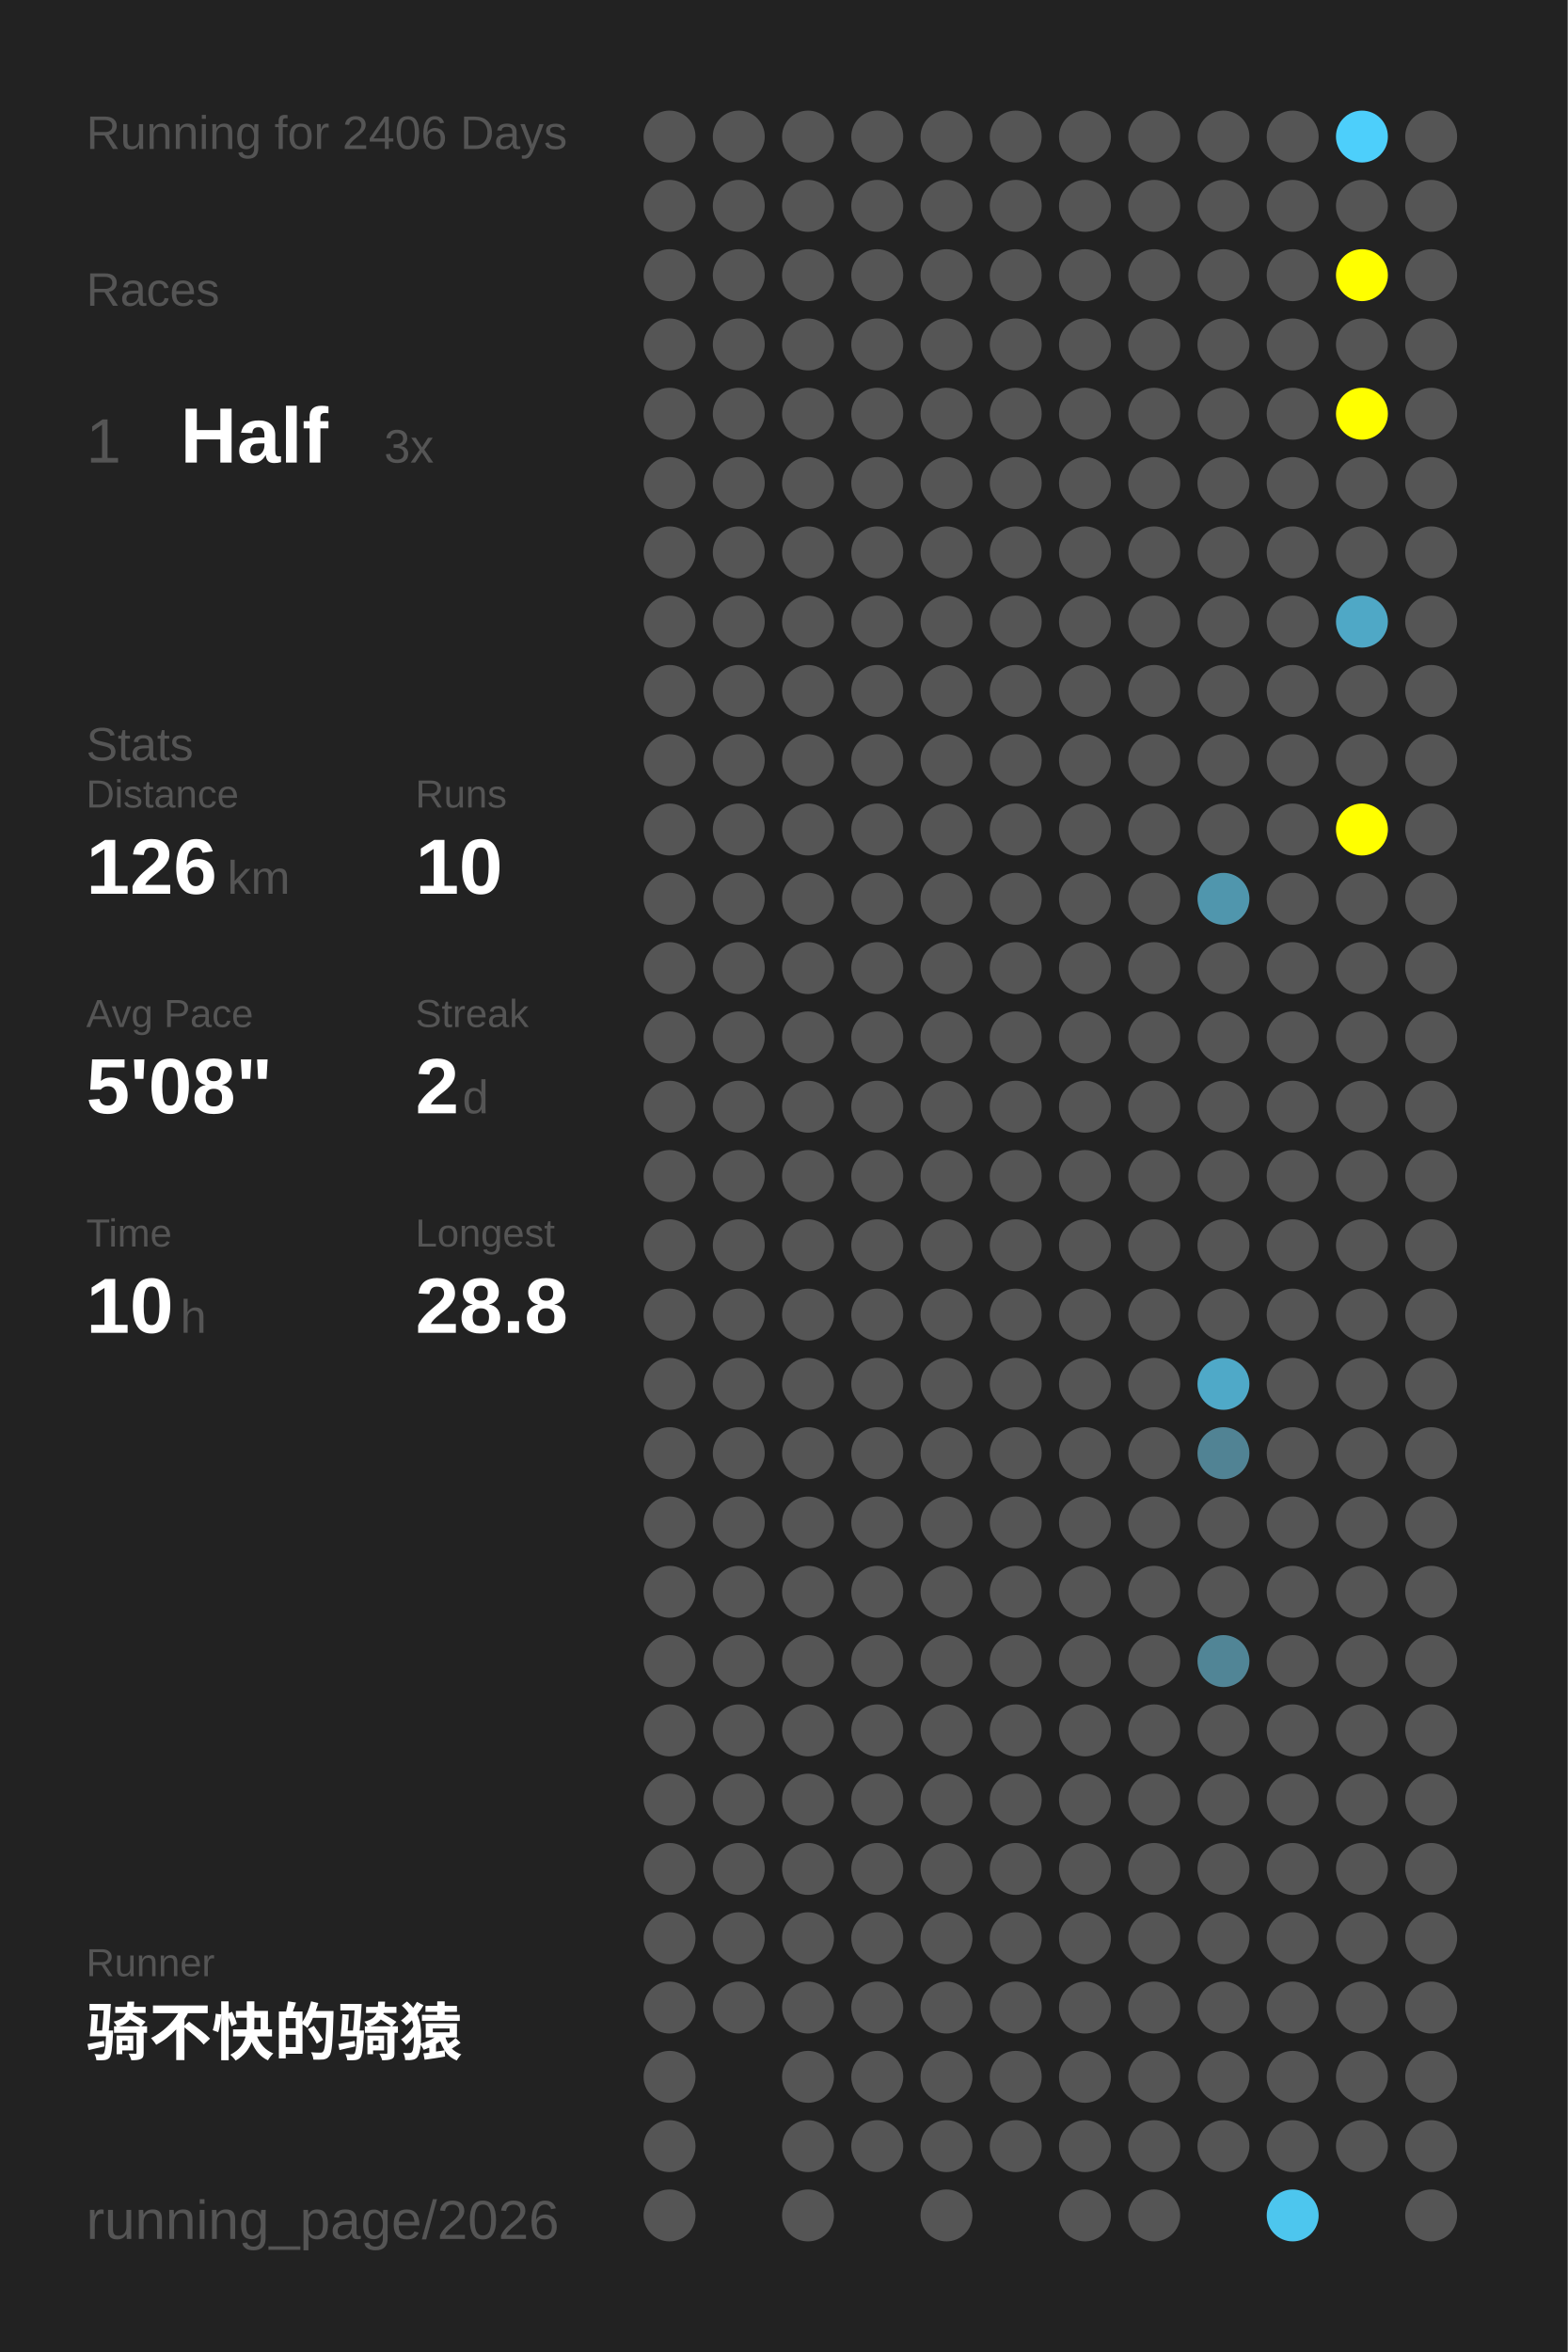
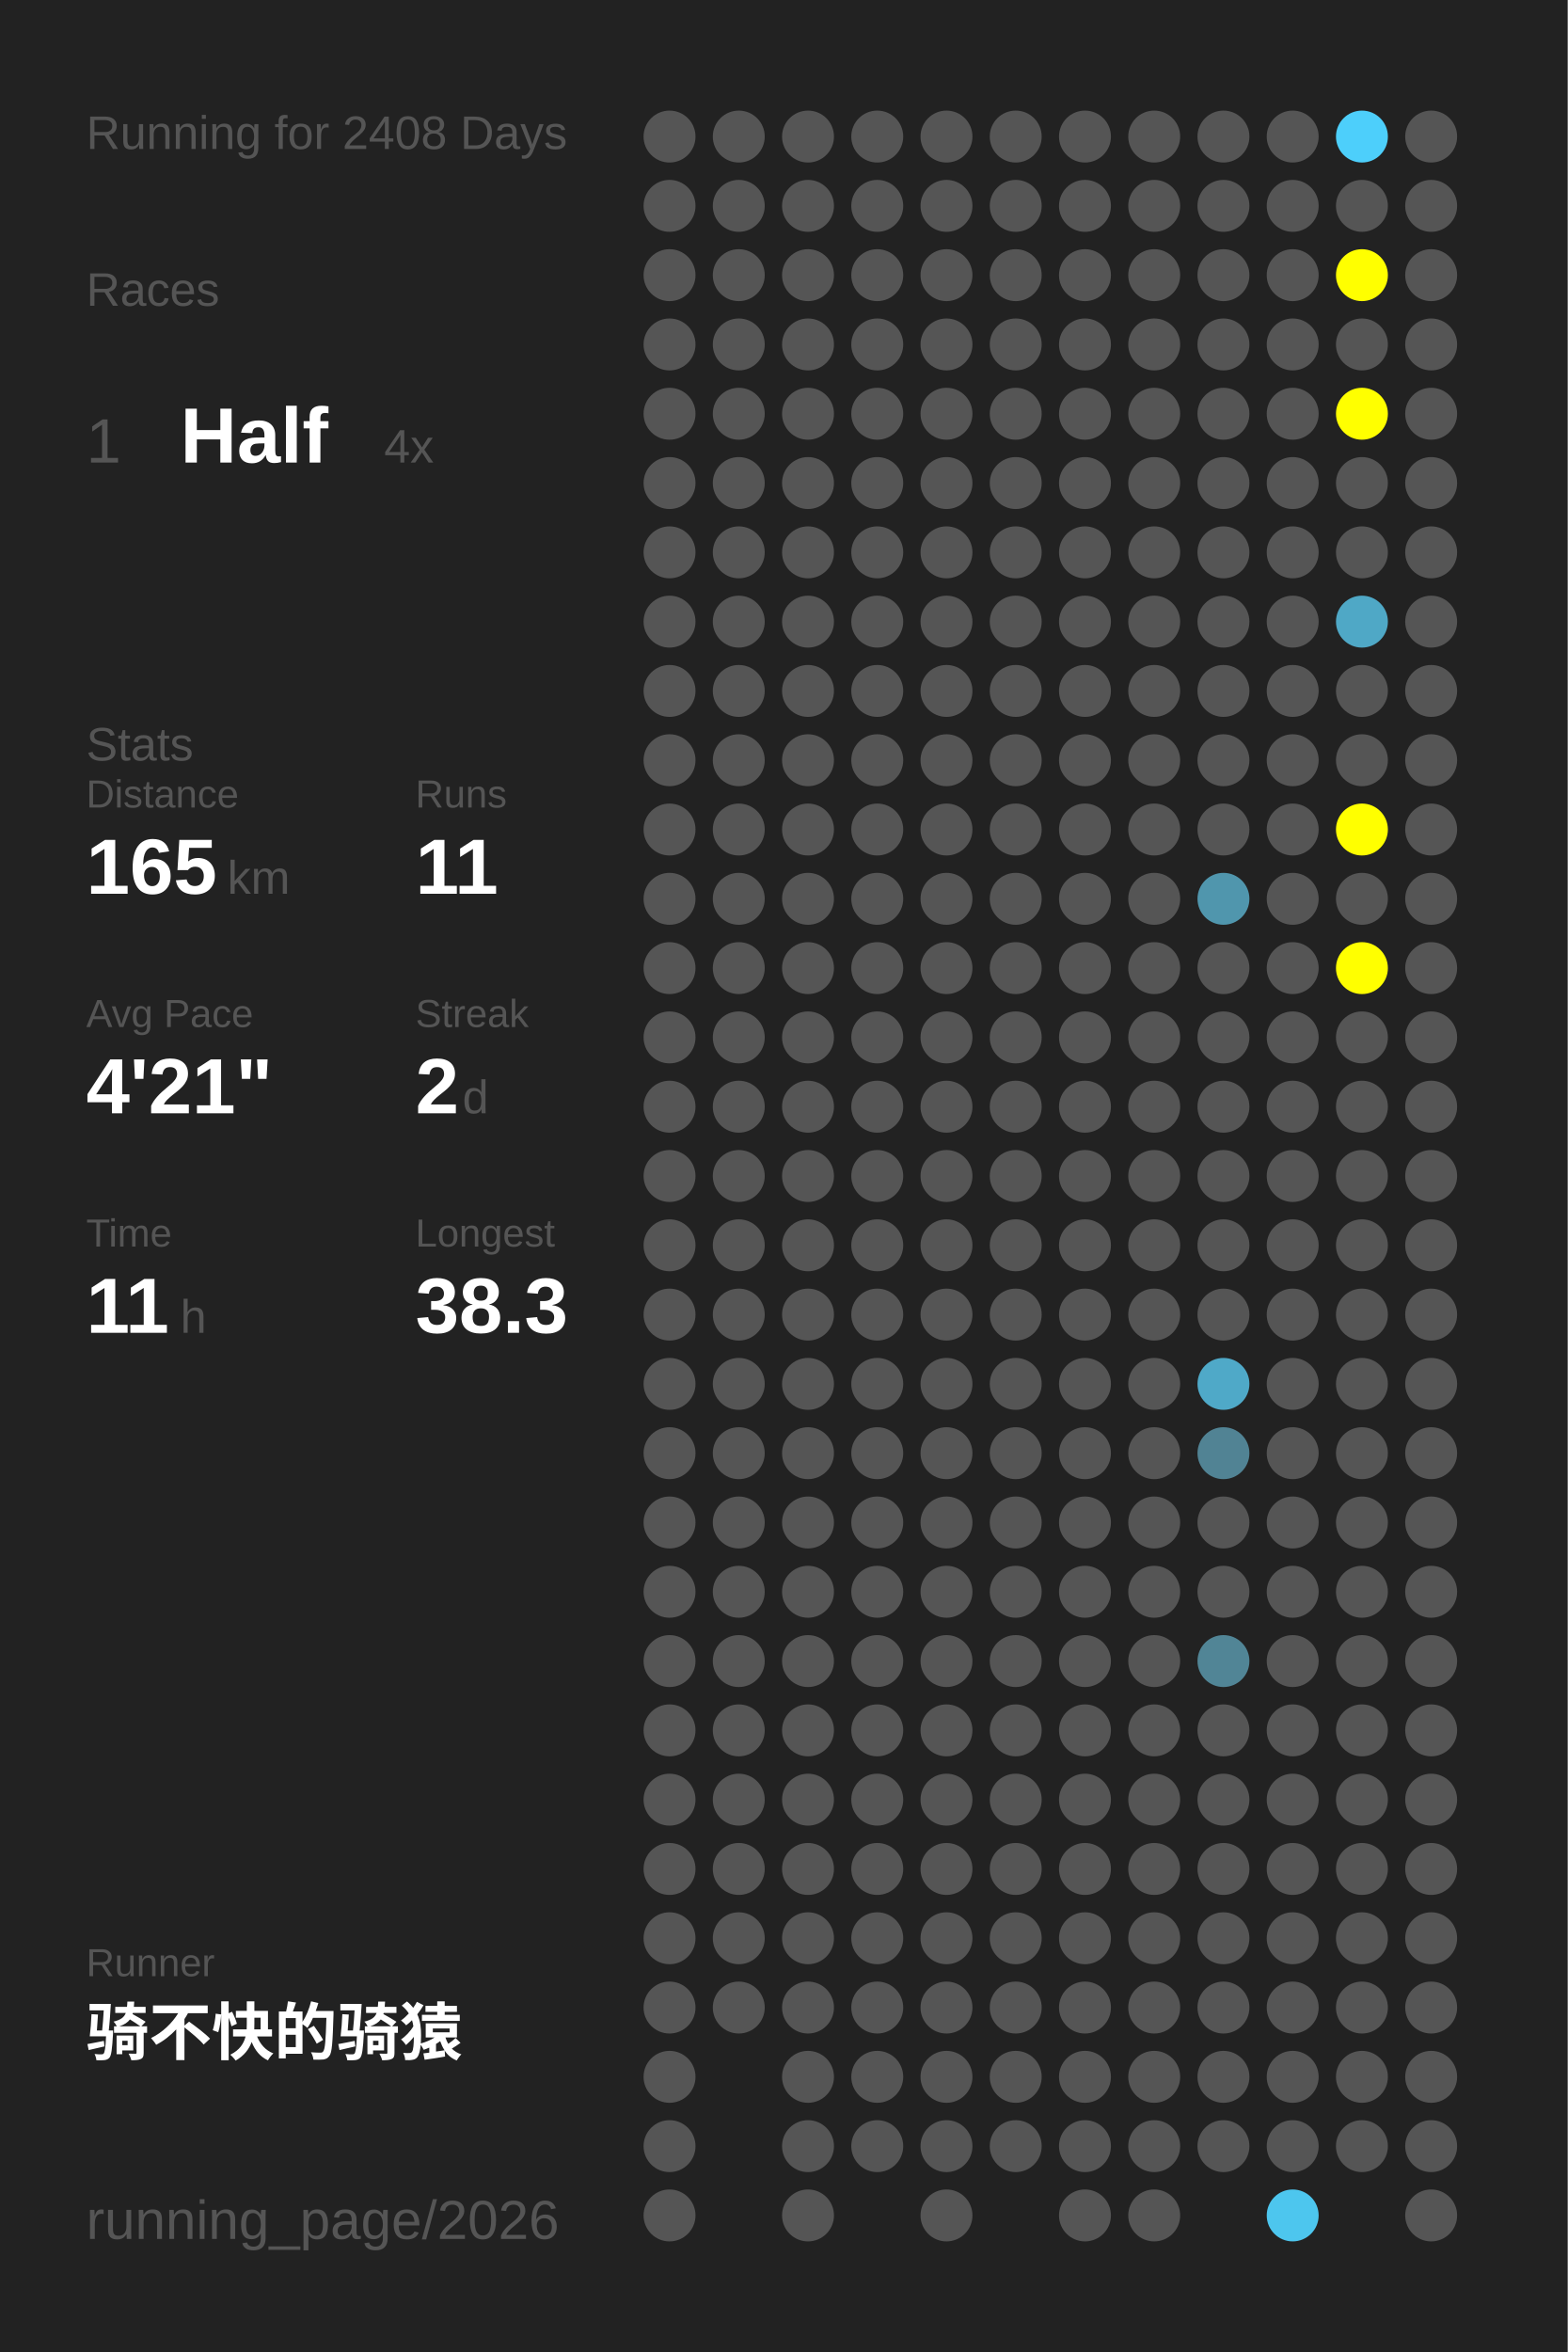
<svg xmlns="http://www.w3.org/2000/svg" baseProfile="full" height="300mm" version="1.1" viewBox="0,0,200,300" width="200mm">
  <defs />
  <rect fill="#222222" height="300" width="200" x="0" y="0" />
-   <text fill="#555555" style="font-size:6px; font-family:Arial;" x="11" y="19">Running for 2406 Days</text>
+   <text fill="#555555" style="font-size:6px; font-family:Arial;" x="11" y="19">Running for 2408 Days</text>
  <text fill="#555555" style="font-size:6px; font-family:Arial;" x="11" y="39">Races</text>
  <text fill="#555555" style="font-size:8px; font-family:Arial;" x="11" y="59">1</text>
  <text fill="#FFFFFF" style="font-size:10px; font-family:Arial; font-weight:bold;" x="23" y="59">Half</text>
-   <text fill="#555555" style="font-size:6px; font-family:Arial;" x="49" y="59">3x</text>
+   <text fill="#555555" style="font-size:6px; font-family:Arial;" x="49" y="59">4x</text>
  <text fill="#555555" style="font-size:6px; font-family:Arial;" x="11" y="97">Stats</text>
  <text fill="#555555" style="font-size:5px; font-family:Arial;" x="11" y="103">Distance</text>
-   <text fill="#FFFFFF" style="font-size:10px; font-family:Arial; font-weight:bold;" x="11" y="114">126</text>
+   <text fill="#FFFFFF" style="font-size:10px; font-family:Arial; font-weight:bold;" x="11" y="114">165</text>
  <text fill="#555555" style="font-size:6px; font-family:Arial;" x="29" y="114">km</text>
  <text fill="#555555" style="font-size:5px; font-family:Arial;" x="53" y="103">Runs</text>
-   <text fill="#FFFFFF" style="font-size:10px; font-family:Arial; font-weight:bold;" x="53" y="114">10</text>
+   <text fill="#FFFFFF" style="font-size:10px; font-family:Arial; font-weight:bold;" x="53" y="114">11</text>
  <text fill="#555555" style="font-size:5px; font-family:Arial;" x="11" y="131">Avg Pace</text>
-   <text fill="#FFFFFF" style="font-size:10px; font-family:Arial; font-weight:bold;" x="11" y="142">5'08"</text>
+   <text fill="#FFFFFF" style="font-size:10px; font-family:Arial; font-weight:bold;" x="11" y="142">4'21"</text>
  <text fill="#555555" style="font-size:5px; font-family:Arial;" x="53" y="131">Streak</text>
  <text fill="#FFFFFF" style="font-size:10px; font-family:Arial; font-weight:bold;" x="53" y="142">2</text>
  <text fill="#555555" style="font-size:6px; font-family:Arial;" x="59" y="142">d</text>
  <text fill="#555555" style="font-size:5px; font-family:Arial;" x="11" y="159">Time</text>
-   <text fill="#FFFFFF" style="font-size:10px; font-family:Arial; font-weight:bold;" x="11" y="170">10</text>
+   <text fill="#FFFFFF" style="font-size:10px; font-family:Arial; font-weight:bold;" x="11" y="170">11</text>
  <text fill="#555555" style="font-size:6px; font-family:Arial;" x="23" y="170">h</text>
  <text fill="#555555" style="font-size:5px; font-family:Arial;" x="53" y="159">Longest</text>
-   <text fill="#FFFFFF" style="font-size:10px; font-family:Arial; font-weight:bold;" x="53" y="170">28.8</text>
+   <text fill="#FFFFFF" style="font-size:10px; font-family:Arial; font-weight:bold;" x="53" y="170">38.3</text>
  <text fill="#555555" style="font-size:5px; font-family:Arial;" x="11" y="252.065">Runner</text>
  <text fill="#FFFFFF" style="font-size:8px; font-family:Arial; font-weight:bold;" x="11" y="262.065">骑不快的骑猿</text>
  <text fill="#555555" style="font-size:7px; font-family:Arial;" x="11" y="285.581">running_page/2026</text>
  <circle cx="85.417" cy="17.419" fill="#555555" r="3.312" />
  <circle cx="85.417" cy="26.258" fill="#555555" r="3.312" />
  <circle cx="85.417" cy="35.097" fill="#555555" r="3.312" />
  <circle cx="85.417" cy="43.935" fill="#555555" r="3.312" />
  <circle cx="85.417" cy="52.774" fill="#555555" r="3.312" />
  <circle cx="85.417" cy="61.613" fill="#555555" r="3.312" />
  <circle cx="85.417" cy="70.452" fill="#555555" r="3.312" />
  <circle cx="85.417" cy="79.29" fill="#555555" r="3.312" />
  <circle cx="85.417" cy="88.129" fill="#555555" r="3.312" />
  <circle cx="85.417" cy="96.968" fill="#555555" r="3.312" />
  <circle cx="85.417" cy="105.806" fill="#555555" r="3.312" />
  <circle cx="85.417" cy="114.645" fill="#555555" r="3.312" />
  <circle cx="85.417" cy="123.484" fill="#555555" r="3.312" />
  <circle cx="85.417" cy="132.323" fill="#555555" r="3.312" />
  <circle cx="85.417" cy="141.161" fill="#555555" r="3.312" />
  <circle cx="85.417" cy="150" fill="#555555" r="3.312" />
  <circle cx="85.417" cy="158.839" fill="#555555" r="3.312" />
  <circle cx="85.417" cy="167.677" fill="#555555" r="3.312" />
  <circle cx="85.417" cy="176.516" fill="#555555" r="3.312" />
  <circle cx="85.417" cy="185.355" fill="#555555" r="3.312" />
  <circle cx="85.417" cy="194.194" fill="#555555" r="3.312" />
  <circle cx="85.417" cy="203.032" fill="#555555" r="3.312" />
  <circle cx="85.417" cy="211.871" fill="#555555" r="3.312" />
  <circle cx="85.417" cy="220.71" fill="#555555" r="3.312" />
  <circle cx="85.417" cy="229.548" fill="#555555" r="3.312" />
  <circle cx="85.417" cy="238.387" fill="#555555" r="3.312" />
  <circle cx="85.417" cy="247.226" fill="#555555" r="3.312" />
  <circle cx="85.417" cy="256.065" fill="#555555" r="3.312" />
  <circle cx="85.417" cy="264.903" fill="#555555" r="3.312" />
  <circle cx="85.417" cy="273.742" fill="#555555" r="3.312" />
  <circle cx="85.417" cy="282.581" fill="#555555" r="3.312" />
  <circle cx="94.25" cy="17.419" fill="#555555" r="3.312" />
  <circle cx="94.25" cy="26.258" fill="#555555" r="3.312" />
  <circle cx="94.25" cy="35.097" fill="#555555" r="3.312" />
  <circle cx="94.25" cy="43.935" fill="#555555" r="3.312" />
  <circle cx="94.25" cy="52.774" fill="#555555" r="3.312" />
  <circle cx="94.25" cy="61.613" fill="#555555" r="3.312" />
  <circle cx="94.25" cy="70.452" fill="#555555" r="3.312" />
  <circle cx="94.25" cy="79.29" fill="#555555" r="3.312" />
  <circle cx="94.25" cy="88.129" fill="#555555" r="3.312" />
  <circle cx="94.25" cy="96.968" fill="#555555" r="3.312" />
  <circle cx="94.25" cy="105.806" fill="#555555" r="3.312" />
  <circle cx="94.25" cy="114.645" fill="#555555" r="3.312" />
  <circle cx="94.25" cy="123.484" fill="#555555" r="3.312" />
  <circle cx="94.25" cy="132.323" fill="#555555" r="3.312" />
  <circle cx="94.25" cy="141.161" fill="#555555" r="3.312" />
  <circle cx="94.25" cy="150" fill="#555555" r="3.312" />
  <circle cx="94.25" cy="158.839" fill="#555555" r="3.312" />
  <circle cx="94.25" cy="167.677" fill="#555555" r="3.312" />
  <circle cx="94.25" cy="176.516" fill="#555555" r="3.312" />
  <circle cx="94.25" cy="185.355" fill="#555555" r="3.312" />
  <circle cx="94.25" cy="194.194" fill="#555555" r="3.312" />
  <circle cx="94.25" cy="203.032" fill="#555555" r="3.312" />
  <circle cx="94.25" cy="211.871" fill="#555555" r="3.312" />
  <circle cx="94.25" cy="220.71" fill="#555555" r="3.312" />
  <circle cx="94.25" cy="229.548" fill="#555555" r="3.312" />
  <circle cx="94.25" cy="238.387" fill="#555555" r="3.312" />
  <circle cx="94.25" cy="247.226" fill="#555555" r="3.312" />
  <circle cx="94.25" cy="256.065" fill="#555555" r="3.312" />
  <circle cx="103.083" cy="17.419" fill="#555555" r="3.312" />
  <circle cx="103.083" cy="26.258" fill="#555555" r="3.312" />
  <circle cx="103.083" cy="35.097" fill="#555555" r="3.312" />
  <circle cx="103.083" cy="43.935" fill="#555555" r="3.312" />
  <circle cx="103.083" cy="52.774" fill="#555555" r="3.312" />
  <circle cx="103.083" cy="61.613" fill="#555555" r="3.312" />
  <circle cx="103.083" cy="70.452" fill="#555555" r="3.312" />
  <circle cx="103.083" cy="79.29" fill="#555555" r="3.312" />
  <circle cx="103.083" cy="88.129" fill="#555555" r="3.312" />
  <circle cx="103.083" cy="96.968" fill="#555555" r="3.312" />
  <circle cx="103.083" cy="105.806" fill="#555555" r="3.312" />
  <circle cx="103.083" cy="114.645" fill="#555555" r="3.312" />
  <circle cx="103.083" cy="123.484" fill="#555555" r="3.312" />
  <circle cx="103.083" cy="132.323" fill="#555555" r="3.312" />
  <circle cx="103.083" cy="141.161" fill="#555555" r="3.312" />
  <circle cx="103.083" cy="150" fill="#555555" r="3.312" />
  <circle cx="103.083" cy="158.839" fill="#555555" r="3.312" />
  <circle cx="103.083" cy="167.677" fill="#555555" r="3.312" />
  <circle cx="103.083" cy="176.516" fill="#555555" r="3.312" />
  <circle cx="103.083" cy="185.355" fill="#555555" r="3.312" />
  <circle cx="103.083" cy="194.194" fill="#555555" r="3.312" />
  <circle cx="103.083" cy="203.032" fill="#555555" r="3.312" />
  <circle cx="103.083" cy="211.871" fill="#555555" r="3.312" />
  <circle cx="103.083" cy="220.71" fill="#555555" r="3.312" />
  <circle cx="103.083" cy="229.548" fill="#555555" r="3.312" />
  <circle cx="103.083" cy="238.387" fill="#555555" r="3.312" />
  <circle cx="103.083" cy="247.226" fill="#555555" r="3.312" />
  <circle cx="103.083" cy="256.065" fill="#555555" r="3.312" />
  <circle cx="103.083" cy="264.903" fill="#555555" r="3.312" />
  <circle cx="103.083" cy="273.742" fill="#555555" r="3.312" />
  <circle cx="103.083" cy="282.581" fill="#555555" r="3.312" />
  <circle cx="111.917" cy="17.419" fill="#555555" r="3.312" />
  <circle cx="111.917" cy="26.258" fill="#555555" r="3.312" />
  <circle cx="111.917" cy="35.097" fill="#555555" r="3.312" />
  <circle cx="111.917" cy="43.935" fill="#555555" r="3.312" />
  <circle cx="111.917" cy="52.774" fill="#555555" r="3.312" />
  <circle cx="111.917" cy="61.613" fill="#555555" r="3.312" />
  <circle cx="111.917" cy="70.452" fill="#555555" r="3.312" />
  <circle cx="111.917" cy="79.29" fill="#555555" r="3.312" />
  <circle cx="111.917" cy="88.129" fill="#555555" r="3.312" />
  <circle cx="111.917" cy="96.968" fill="#555555" r="3.312" />
  <circle cx="111.917" cy="105.806" fill="#555555" r="3.312" />
  <circle cx="111.917" cy="114.645" fill="#555555" r="3.312" />
  <circle cx="111.917" cy="123.484" fill="#555555" r="3.312" />
  <circle cx="111.917" cy="132.323" fill="#555555" r="3.312" />
  <circle cx="111.917" cy="141.161" fill="#555555" r="3.312" />
  <circle cx="111.917" cy="150" fill="#555555" r="3.312" />
  <circle cx="111.917" cy="158.839" fill="#555555" r="3.312" />
  <circle cx="111.917" cy="167.677" fill="#555555" r="3.312" />
  <circle cx="111.917" cy="176.516" fill="#555555" r="3.312" />
  <circle cx="111.917" cy="185.355" fill="#555555" r="3.312" />
  <circle cx="111.917" cy="194.194" fill="#555555" r="3.312" />
  <circle cx="111.917" cy="203.032" fill="#555555" r="3.312" />
  <circle cx="111.917" cy="211.871" fill="#555555" r="3.312" />
  <circle cx="111.917" cy="220.71" fill="#555555" r="3.312" />
  <circle cx="111.917" cy="229.548" fill="#555555" r="3.312" />
  <circle cx="111.917" cy="238.387" fill="#555555" r="3.312" />
  <circle cx="111.917" cy="247.226" fill="#555555" r="3.312" />
  <circle cx="111.917" cy="256.065" fill="#555555" r="3.312" />
  <circle cx="111.917" cy="264.903" fill="#555555" r="3.312" />
  <circle cx="111.917" cy="273.742" fill="#555555" r="3.312" />
  <circle cx="120.75" cy="17.419" fill="#555555" r="3.312" />
  <circle cx="120.75" cy="26.258" fill="#555555" r="3.312" />
  <circle cx="120.75" cy="35.097" fill="#555555" r="3.312" />
  <circle cx="120.75" cy="43.935" fill="#555555" r="3.312" />
  <circle cx="120.75" cy="52.774" fill="#555555" r="3.312" />
  <circle cx="120.75" cy="61.613" fill="#555555" r="3.312" />
  <circle cx="120.75" cy="70.452" fill="#555555" r="3.312" />
  <circle cx="120.75" cy="79.29" fill="#555555" r="3.312" />
  <circle cx="120.75" cy="88.129" fill="#555555" r="3.312" />
  <circle cx="120.75" cy="96.968" fill="#555555" r="3.312" />
  <circle cx="120.75" cy="105.806" fill="#555555" r="3.312" />
  <circle cx="120.75" cy="114.645" fill="#555555" r="3.312" />
  <circle cx="120.75" cy="123.484" fill="#555555" r="3.312" />
  <circle cx="120.75" cy="132.323" fill="#555555" r="3.312" />
  <circle cx="120.75" cy="141.161" fill="#555555" r="3.312" />
  <circle cx="120.75" cy="150" fill="#555555" r="3.312" />
  <circle cx="120.75" cy="158.839" fill="#555555" r="3.312" />
  <circle cx="120.75" cy="167.677" fill="#555555" r="3.312" />
  <circle cx="120.75" cy="176.516" fill="#555555" r="3.312" />
  <circle cx="120.75" cy="185.355" fill="#555555" r="3.312" />
  <circle cx="120.75" cy="194.194" fill="#555555" r="3.312" />
  <circle cx="120.75" cy="203.032" fill="#555555" r="3.312" />
  <circle cx="120.75" cy="211.871" fill="#555555" r="3.312" />
  <circle cx="120.75" cy="220.71" fill="#555555" r="3.312" />
  <circle cx="120.75" cy="229.548" fill="#555555" r="3.312" />
  <circle cx="120.75" cy="238.387" fill="#555555" r="3.312" />
  <circle cx="120.75" cy="247.226" fill="#555555" r="3.312" />
  <circle cx="120.75" cy="256.065" fill="#555555" r="3.312" />
  <circle cx="120.75" cy="264.903" fill="#555555" r="3.312" />
  <circle cx="120.75" cy="273.742" fill="#555555" r="3.312" />
  <circle cx="120.75" cy="282.581" fill="#555555" r="3.312" />
  <circle cx="129.583" cy="17.419" fill="#555555" r="3.312" />
  <circle cx="129.583" cy="26.258" fill="#555555" r="3.312" />
  <circle cx="129.583" cy="35.097" fill="#555555" r="3.312" />
  <circle cx="129.583" cy="43.935" fill="#555555" r="3.312" />
  <circle cx="129.583" cy="52.774" fill="#555555" r="3.312" />
  <circle cx="129.583" cy="61.613" fill="#555555" r="3.312" />
  <circle cx="129.583" cy="70.452" fill="#555555" r="3.312" />
  <circle cx="129.583" cy="79.29" fill="#555555" r="3.312" />
  <circle cx="129.583" cy="88.129" fill="#555555" r="3.312" />
  <circle cx="129.583" cy="96.968" fill="#555555" r="3.312" />
  <circle cx="129.583" cy="105.806" fill="#555555" r="3.312" />
  <circle cx="129.583" cy="114.645" fill="#555555" r="3.312" />
  <circle cx="129.583" cy="123.484" fill="#555555" r="3.312" />
  <circle cx="129.583" cy="132.323" fill="#555555" r="3.312" />
  <circle cx="129.583" cy="141.161" fill="#555555" r="3.312" />
  <circle cx="129.583" cy="150" fill="#555555" r="3.312" />
  <circle cx="129.583" cy="158.839" fill="#555555" r="3.312" />
  <circle cx="129.583" cy="167.677" fill="#555555" r="3.312" />
  <circle cx="129.583" cy="176.516" fill="#555555" r="3.312" />
  <circle cx="129.583" cy="185.355" fill="#555555" r="3.312" />
  <circle cx="129.583" cy="194.194" fill="#555555" r="3.312" />
  <circle cx="129.583" cy="203.032" fill="#555555" r="3.312" />
  <circle cx="129.583" cy="211.871" fill="#555555" r="3.312" />
  <circle cx="129.583" cy="220.71" fill="#555555" r="3.312" />
  <circle cx="129.583" cy="229.548" fill="#555555" r="3.312" />
  <circle cx="129.583" cy="238.387" fill="#555555" r="3.312" />
  <circle cx="129.583" cy="247.226" fill="#555555" r="3.312" />
  <circle cx="129.583" cy="256.065" fill="#555555" r="3.312" />
  <circle cx="129.583" cy="264.903" fill="#555555" r="3.312" />
  <circle cx="129.583" cy="273.742" fill="#555555" r="3.312" />
  <circle cx="138.417" cy="17.419" fill="#555555" r="3.312" />
  <circle cx="138.417" cy="26.258" fill="#555555" r="3.312" />
  <circle cx="138.417" cy="35.097" fill="#555555" r="3.312" />
  <circle cx="138.417" cy="43.935" fill="#555555" r="3.312" />
  <circle cx="138.417" cy="52.774" fill="#555555" r="3.312" />
  <circle cx="138.417" cy="61.613" fill="#555555" r="3.312" />
  <circle cx="138.417" cy="70.452" fill="#555555" r="3.312" />
  <circle cx="138.417" cy="79.29" fill="#555555" r="3.312" />
  <circle cx="138.417" cy="88.129" fill="#555555" r="3.312" />
  <circle cx="138.417" cy="96.968" fill="#555555" r="3.312" />
  <circle cx="138.417" cy="105.806" fill="#555555" r="3.312" />
  <circle cx="138.417" cy="114.645" fill="#555555" r="3.312" />
  <circle cx="138.417" cy="123.484" fill="#555555" r="3.312" />
  <circle cx="138.417" cy="132.323" fill="#555555" r="3.312" />
  <circle cx="138.417" cy="141.161" fill="#555555" r="3.312" />
  <circle cx="138.417" cy="150" fill="#555555" r="3.312" />
  <circle cx="138.417" cy="158.839" fill="#555555" r="3.312" />
  <circle cx="138.417" cy="167.677" fill="#555555" r="3.312" />
  <circle cx="138.417" cy="176.516" fill="#555555" r="3.312" />
  <circle cx="138.417" cy="185.355" fill="#555555" r="3.312" />
  <circle cx="138.417" cy="194.194" fill="#555555" r="3.312" />
  <circle cx="138.417" cy="203.032" fill="#555555" r="3.312" />
  <circle cx="138.417" cy="211.871" fill="#555555" r="3.312" />
  <circle cx="138.417" cy="220.71" fill="#555555" r="3.312" />
  <circle cx="138.417" cy="229.548" fill="#555555" r="3.312" />
  <circle cx="138.417" cy="238.387" fill="#555555" r="3.312" />
  <circle cx="138.417" cy="247.226" fill="#555555" r="3.312" />
  <circle cx="138.417" cy="256.065" fill="#555555" r="3.312" />
  <circle cx="138.417" cy="264.903" fill="#555555" r="3.312" />
  <circle cx="138.417" cy="273.742" fill="#555555" r="3.312" />
  <circle cx="138.417" cy="282.581" fill="#555555" r="3.312" />
  <circle cx="147.25" cy="17.419" fill="#555555" r="3.312" />
  <circle cx="147.25" cy="26.258" fill="#555555" r="3.312" />
  <circle cx="147.25" cy="35.097" fill="#555555" r="3.312" />
  <circle cx="147.25" cy="43.935" fill="#555555" r="3.312" />
  <circle cx="147.25" cy="52.774" fill="#555555" r="3.312" />
  <circle cx="147.25" cy="61.613" fill="#555555" r="3.312" />
  <circle cx="147.25" cy="70.452" fill="#555555" r="3.312" />
  <circle cx="147.25" cy="79.29" fill="#555555" r="3.312" />
  <circle cx="147.25" cy="88.129" fill="#555555" r="3.312" />
  <circle cx="147.25" cy="96.968" fill="#555555" r="3.312" />
  <circle cx="147.25" cy="105.806" fill="#555555" r="3.312" />
  <circle cx="147.25" cy="114.645" fill="#555555" r="3.312" />
  <circle cx="147.25" cy="123.484" fill="#555555" r="3.312" />
  <circle cx="147.25" cy="132.323" fill="#555555" r="3.312" />
  <circle cx="147.25" cy="141.161" fill="#555555" r="3.312" />
  <circle cx="147.25" cy="150" fill="#555555" r="3.312" />
  <circle cx="147.25" cy="158.839" fill="#555555" r="3.312" />
  <circle cx="147.25" cy="167.677" fill="#555555" r="3.312" />
  <circle cx="147.25" cy="176.516" fill="#555555" r="3.312" />
  <circle cx="147.25" cy="185.355" fill="#555555" r="3.312" />
  <circle cx="147.25" cy="194.194" fill="#555555" r="3.312" />
  <circle cx="147.25" cy="203.032" fill="#555555" r="3.312" />
  <circle cx="147.25" cy="211.871" fill="#555555" r="3.312" />
  <circle cx="147.25" cy="220.71" fill="#555555" r="3.312" />
  <circle cx="147.25" cy="229.548" fill="#555555" r="3.312" />
  <circle cx="147.25" cy="238.387" fill="#555555" r="3.312" />
  <circle cx="147.25" cy="247.226" fill="#555555" r="3.312" />
  <circle cx="147.25" cy="256.065" fill="#555555" r="3.312" />
  <circle cx="147.25" cy="264.903" fill="#555555" r="3.312" />
  <circle cx="147.25" cy="273.742" fill="#555555" r="3.312" />
  <circle cx="147.25" cy="282.581" fill="#555555" r="3.312" />
  <circle cx="156.083" cy="17.419" fill="#555555" r="3.312" />
  <circle cx="156.083" cy="26.258" fill="#555555" r="3.312" />
  <circle cx="156.083" cy="35.097" fill="#555555" r="3.312" />
  <circle cx="156.083" cy="43.935" fill="#555555" r="3.312" />
  <circle cx="156.083" cy="52.774" fill="#555555" r="3.312" />
  <circle cx="156.083" cy="61.613" fill="#555555" r="3.312" />
  <circle cx="156.083" cy="70.452" fill="#555555" r="3.312" />
  <circle cx="156.083" cy="79.29" fill="#555555" r="3.312" />
  <circle cx="156.083" cy="88.129" fill="#555555" r="3.312" />
  <circle cx="156.083" cy="96.968" fill="#555555" r="3.312" />
  <circle cx="156.083" cy="105.806" fill="#555555" r="3.312" />
  <circle cx="156.083" cy="114.645" fill="#5096ad" r="3.312" />
  <circle cx="156.083" cy="123.484" fill="#555555" r="3.312" />
  <circle cx="156.083" cy="132.323" fill="#555555" r="3.312" />
  <circle cx="156.083" cy="141.161" fill="#555555" r="3.312" />
  <circle cx="156.083" cy="150" fill="#555555" r="3.312" />
  <circle cx="156.083" cy="158.839" fill="#555555" r="3.312" />
  <circle cx="156.083" cy="167.677" fill="#555555" r="3.312" />
  <circle cx="156.083" cy="176.516" fill="#4fa9c8" r="3.312" />
  <circle cx="156.083" cy="185.355" fill="#518394" r="3.312" />
  <circle cx="156.083" cy="194.194" fill="#555555" r="3.312" />
  <circle cx="156.083" cy="203.032" fill="#555555" r="3.312" />
  <circle cx="156.083" cy="211.871" fill="#518596" r="3.312" />
  <circle cx="156.083" cy="220.71" fill="#555555" r="3.312" />
  <circle cx="156.083" cy="229.548" fill="#555555" r="3.312" />
  <circle cx="156.083" cy="238.387" fill="#555555" r="3.312" />
  <circle cx="156.083" cy="247.226" fill="#555555" r="3.312" />
  <circle cx="156.083" cy="256.065" fill="#555555" r="3.312" />
  <circle cx="156.083" cy="264.903" fill="#555555" r="3.312" />
  <circle cx="156.083" cy="273.742" fill="#555555" r="3.312" />
  <circle cx="164.917" cy="17.419" fill="#555555" r="3.312" />
  <circle cx="164.917" cy="26.258" fill="#555555" r="3.312" />
  <circle cx="164.917" cy="35.097" fill="#555555" r="3.312" />
  <circle cx="164.917" cy="43.935" fill="#555555" r="3.312" />
  <circle cx="164.917" cy="52.774" fill="#555555" r="3.312" />
  <circle cx="164.917" cy="61.613" fill="#555555" r="3.312" />
  <circle cx="164.917" cy="70.452" fill="#555555" r="3.312" />
  <circle cx="164.917" cy="79.29" fill="#555555" r="3.312" />
  <circle cx="164.917" cy="88.129" fill="#555555" r="3.312" />
  <circle cx="164.917" cy="96.968" fill="#555555" r="3.312" />
  <circle cx="164.917" cy="105.806" fill="#555555" r="3.312" />
  <circle cx="164.917" cy="114.645" fill="#555555" r="3.312" />
  <circle cx="164.917" cy="123.484" fill="#555555" r="3.312" />
  <circle cx="164.917" cy="132.323" fill="#555555" r="3.312" />
  <circle cx="164.917" cy="141.161" fill="#555555" r="3.312" />
  <circle cx="164.917" cy="150" fill="#555555" r="3.312" />
  <circle cx="164.917" cy="158.839" fill="#555555" r="3.312" />
  <circle cx="164.917" cy="167.677" fill="#555555" r="3.312" />
  <circle cx="164.917" cy="176.516" fill="#555555" r="3.312" />
  <circle cx="164.917" cy="185.355" fill="#555555" r="3.312" />
  <circle cx="164.917" cy="194.194" fill="#555555" r="3.312" />
  <circle cx="164.917" cy="203.032" fill="#555555" r="3.312" />
  <circle cx="164.917" cy="211.871" fill="#555555" r="3.312" />
  <circle cx="164.917" cy="220.71" fill="#555555" r="3.312" />
  <circle cx="164.917" cy="229.548" fill="#555555" r="3.312" />
  <circle cx="164.917" cy="238.387" fill="#555555" r="3.312" />
  <circle cx="164.917" cy="247.226" fill="#555555" r="3.312" />
  <circle cx="164.917" cy="256.065" fill="#555555" r="3.312" />
  <circle cx="164.917" cy="264.903" fill="#555555" r="3.312" />
  <circle cx="164.917" cy="273.742" fill="#555555" r="3.312" />
  <circle cx="164.917" cy="282.581" fill="#4dc6ee" r="3.312" />
  <circle cx="173.75" cy="17.419" fill="#4dcffb" r="3.312" />
  <circle cx="173.75" cy="26.258" fill="#555555" r="3.312" />
  <circle cx="173.75" cy="35.097" fill="#FFFF00" r="3.312" />
  <circle cx="173.75" cy="43.935" fill="#555555" r="3.312" />
  <circle cx="173.75" cy="52.774" fill="#FFFF00" r="3.312" />
  <circle cx="173.75" cy="61.613" fill="#555555" r="3.312" />
  <circle cx="173.75" cy="70.452" fill="#555555" r="3.312" />
  <circle cx="173.75" cy="79.29" fill="#4fa8c6" r="3.312" />
  <circle cx="173.75" cy="88.129" fill="#555555" r="3.312" />
  <circle cx="173.75" cy="96.968" fill="#555555" r="3.312" />
  <circle cx="173.75" cy="105.806" fill="#FFFF00" r="3.312" />
  <circle cx="173.75" cy="114.645" fill="#555555" r="3.312" />
-   <circle cx="173.75" cy="123.484" fill="#555555" r="3.312" />
+   <circle cx="173.75" cy="123.484" fill="#FFFF00" r="3.312" />
  <circle cx="173.75" cy="132.323" fill="#555555" r="3.312" />
  <circle cx="173.75" cy="141.161" fill="#555555" r="3.312" />
  <circle cx="173.75" cy="150" fill="#555555" r="3.312" />
  <circle cx="173.75" cy="158.839" fill="#555555" r="3.312" />
  <circle cx="173.75" cy="167.677" fill="#555555" r="3.312" />
  <circle cx="173.75" cy="176.516" fill="#555555" r="3.312" />
  <circle cx="173.75" cy="185.355" fill="#555555" r="3.312" />
  <circle cx="173.75" cy="194.194" fill="#555555" r="3.312" />
  <circle cx="173.75" cy="203.032" fill="#555555" r="3.312" />
  <circle cx="173.75" cy="211.871" fill="#555555" r="3.312" />
  <circle cx="173.75" cy="220.71" fill="#555555" r="3.312" />
  <circle cx="173.75" cy="229.548" fill="#555555" r="3.312" />
  <circle cx="173.75" cy="238.387" fill="#555555" r="3.312" />
  <circle cx="173.75" cy="247.226" fill="#555555" r="3.312" />
  <circle cx="173.75" cy="256.065" fill="#555555" r="3.312" />
  <circle cx="173.75" cy="264.903" fill="#555555" r="3.312" />
  <circle cx="173.75" cy="273.742" fill="#555555" r="3.312" />
  <circle cx="182.583" cy="17.419" fill="#555555" r="3.312" />
  <circle cx="182.583" cy="26.258" fill="#555555" r="3.312" />
  <circle cx="182.583" cy="35.097" fill="#555555" r="3.312" />
  <circle cx="182.583" cy="43.935" fill="#555555" r="3.312" />
  <circle cx="182.583" cy="52.774" fill="#555555" r="3.312" />
  <circle cx="182.583" cy="61.613" fill="#555555" r="3.312" />
  <circle cx="182.583" cy="70.452" fill="#555555" r="3.312" />
  <circle cx="182.583" cy="79.29" fill="#555555" r="3.312" />
  <circle cx="182.583" cy="88.129" fill="#555555" r="3.312" />
  <circle cx="182.583" cy="96.968" fill="#555555" r="3.312" />
  <circle cx="182.583" cy="105.806" fill="#555555" r="3.312" />
  <circle cx="182.583" cy="114.645" fill="#555555" r="3.312" />
  <circle cx="182.583" cy="123.484" fill="#555555" r="3.312" />
  <circle cx="182.583" cy="132.323" fill="#555555" r="3.312" />
  <circle cx="182.583" cy="141.161" fill="#555555" r="3.312" />
  <circle cx="182.583" cy="150" fill="#555555" r="3.312" />
  <circle cx="182.583" cy="158.839" fill="#555555" r="3.312" />
  <circle cx="182.583" cy="167.677" fill="#555555" r="3.312" />
  <circle cx="182.583" cy="176.516" fill="#555555" r="3.312" />
  <circle cx="182.583" cy="185.355" fill="#555555" r="3.312" />
  <circle cx="182.583" cy="194.194" fill="#555555" r="3.312" />
  <circle cx="182.583" cy="203.032" fill="#555555" r="3.312" />
  <circle cx="182.583" cy="211.871" fill="#555555" r="3.312" />
  <circle cx="182.583" cy="220.71" fill="#555555" r="3.312" />
  <circle cx="182.583" cy="229.548" fill="#555555" r="3.312" />
  <circle cx="182.583" cy="238.387" fill="#555555" r="3.312" />
  <circle cx="182.583" cy="247.226" fill="#555555" r="3.312" />
  <circle cx="182.583" cy="256.065" fill="#555555" r="3.312" />
  <circle cx="182.583" cy="264.903" fill="#555555" r="3.312" />
  <circle cx="182.583" cy="273.742" fill="#555555" r="3.312" />
  <circle cx="182.583" cy="282.581" fill="#555555" r="3.312" />
</svg>
